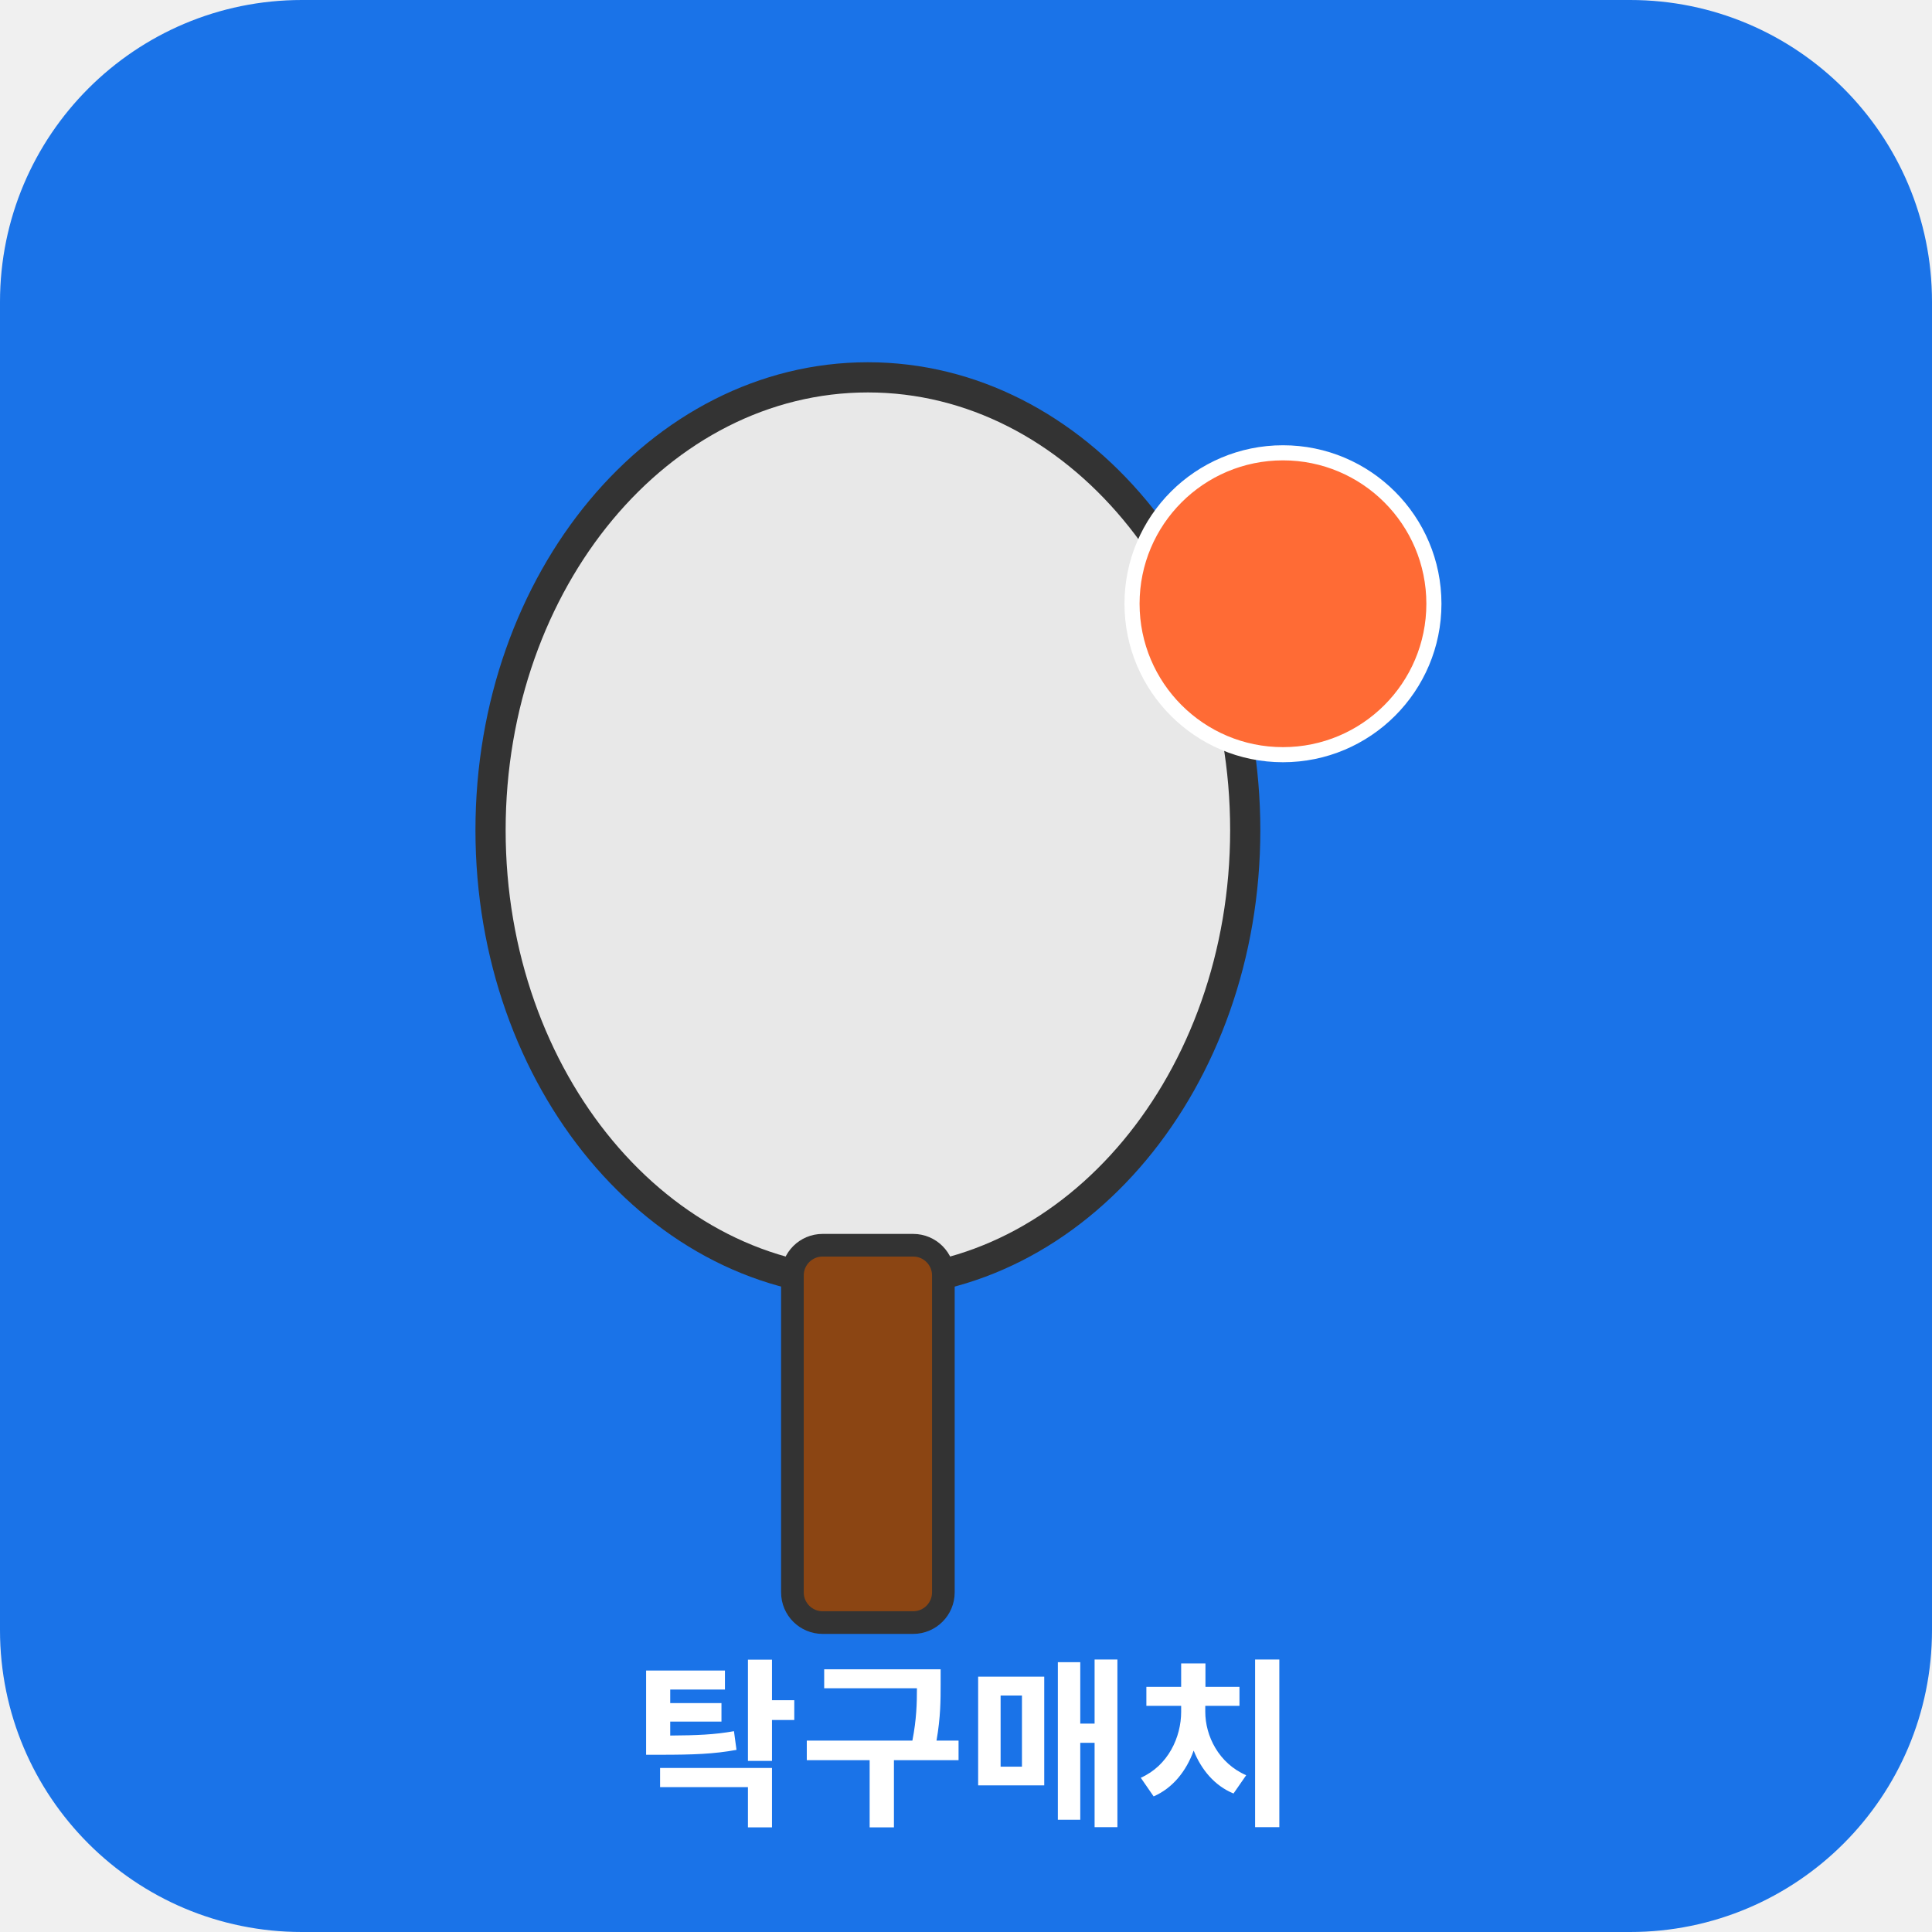
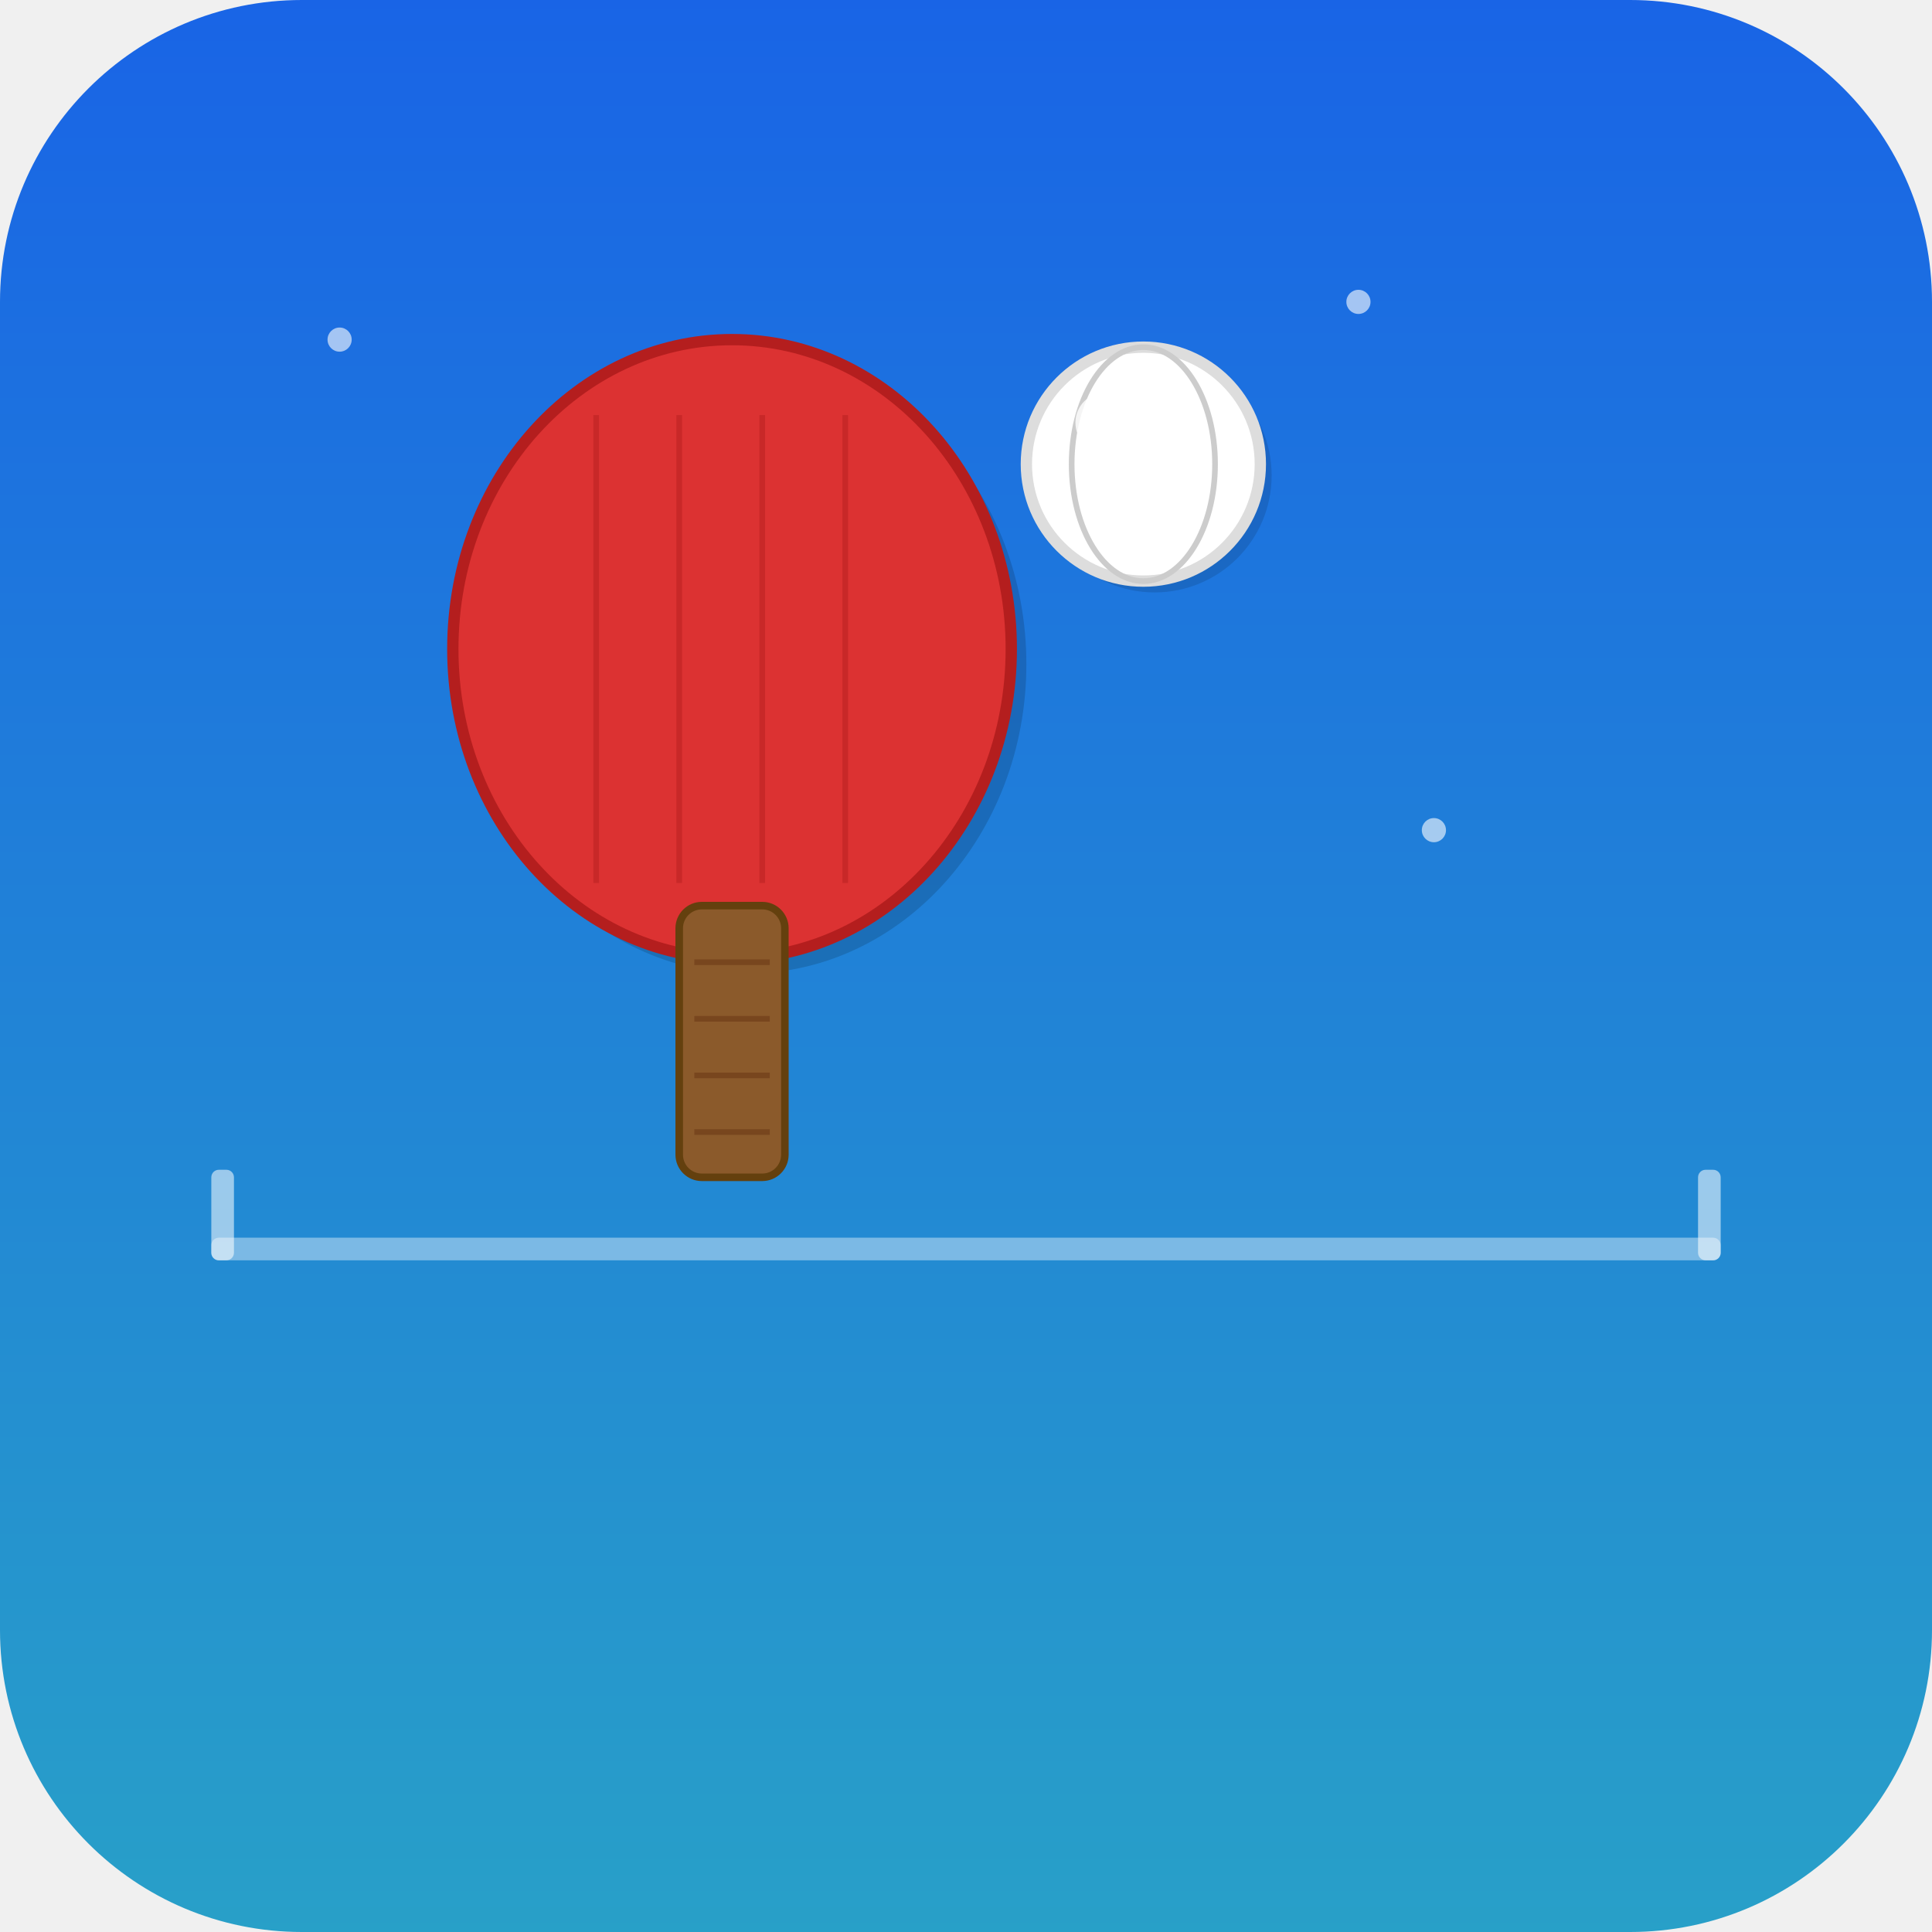
<svg xmlns="http://www.w3.org/2000/svg" viewBox="0 0 512 512">
-   <rect width="512" height="512" rx="80" fill="#1a73e8" />
-   <ellipse cx="230" cy="220" rx="100" ry="120" fill="#e8e8e8" stroke="#333" stroke-width="8" />
-   <rect x="210" y="330" width="40" height="100" rx="8" fill="#8B4513" stroke="#333" stroke-width="6" />
-   <circle cx="340" cy="160" r="40" fill="#ff6b35" stroke="#fff" stroke-width="4" />
-   <text x="256" y="480" text-anchor="middle" fill="#fff" font-family="Arial,sans-serif" font-size="48" font-weight="700">탁구매치</text>
+   <defs>
+     <linearGradient id="bg" x1="0" y1="0" x2="0" y2="1">
+       <stop offset="0%" stop-color="#1964e6" />
+       <stop offset="100%" stop-color="#28a0c8" />
+     </linearGradient>
+   </defs>
+   <rect width="512" height="512" rx="80" fill="url(#bg)" />
+   <ellipse cx="194" cy="172" rx="74" ry="82" fill="rgba(0,0,0,0.15)" transform="translate(4,4)" />
+   <ellipse cx="194" cy="172" rx="74" ry="82" fill="#dc3232" stroke="#b41e1e" stroke-width="3" />
+   <line x1="158" y1="110" x2="158" y2="234" stroke="#c82828" stroke-width="1.5" />
+   <line x1="180" y1="110" x2="180" y2="234" stroke="#c82828" stroke-width="1.5" />
+   <line x1="202" y1="110" x2="202" y2="234" stroke="#c82828" stroke-width="1.5" />
+   <line x1="224" y1="110" x2="224" y2="234" stroke="#c82828" stroke-width="1.5" />
+   <rect x="180" y="240" width="28" height="72" rx="6" fill="#8b5a2b" stroke="#64400e" stroke-width="2" />
+   <line x1="184" y1="255" x2="204" y2="255" stroke="#78461e" stroke-width="1.5" />
+   <line x1="184" y1="270" x2="204" y2="270" stroke="#78461e" stroke-width="1.5" />
+   <line x1="184" y1="285" x2="204" y2="285" stroke="#78461e" stroke-width="1.5" />
+   <line x1="184" y1="300" x2="204" y2="300" stroke="#78461e" stroke-width="1.5" />
+   <circle cx="303" cy="123" r="31" fill="rgba(0,0,0,0.12)" transform="translate(3,3)" />
+   <circle cx="303" cy="123" r="31" fill="#fff" stroke="#ddd" stroke-width="3" />
+   <ellipse cx="303" cy="123" rx="19" ry="31" fill="none" stroke="#ccc" stroke-width="1.5" />
+   <circle cx="293" cy="112" r="8" fill="rgba(255,255,255,0.8)" />
+   <rect x="56" y="310" width="6" height="24" rx="2" fill="rgba(255,255,255,0.55)" />
+   <rect x="450" y="310" width="6" height="24" rx="2" fill="rgba(255,255,255,0.55)" />
+   <rect x="56" y="328" width="400" height="6" rx="2" fill="rgba(255,255,255,0.4)" />
+   <circle cx="360" cy="80" r="3.2" fill="rgba(255,255,255,0.6)" />
+   <circle cx="90" cy="90" r="3.2" fill="rgba(255,255,255,0.6)" />
+   <circle cx="380" cy="220" r="3.2" fill="rgba(255,255,255,0.6)" />
</svg>
